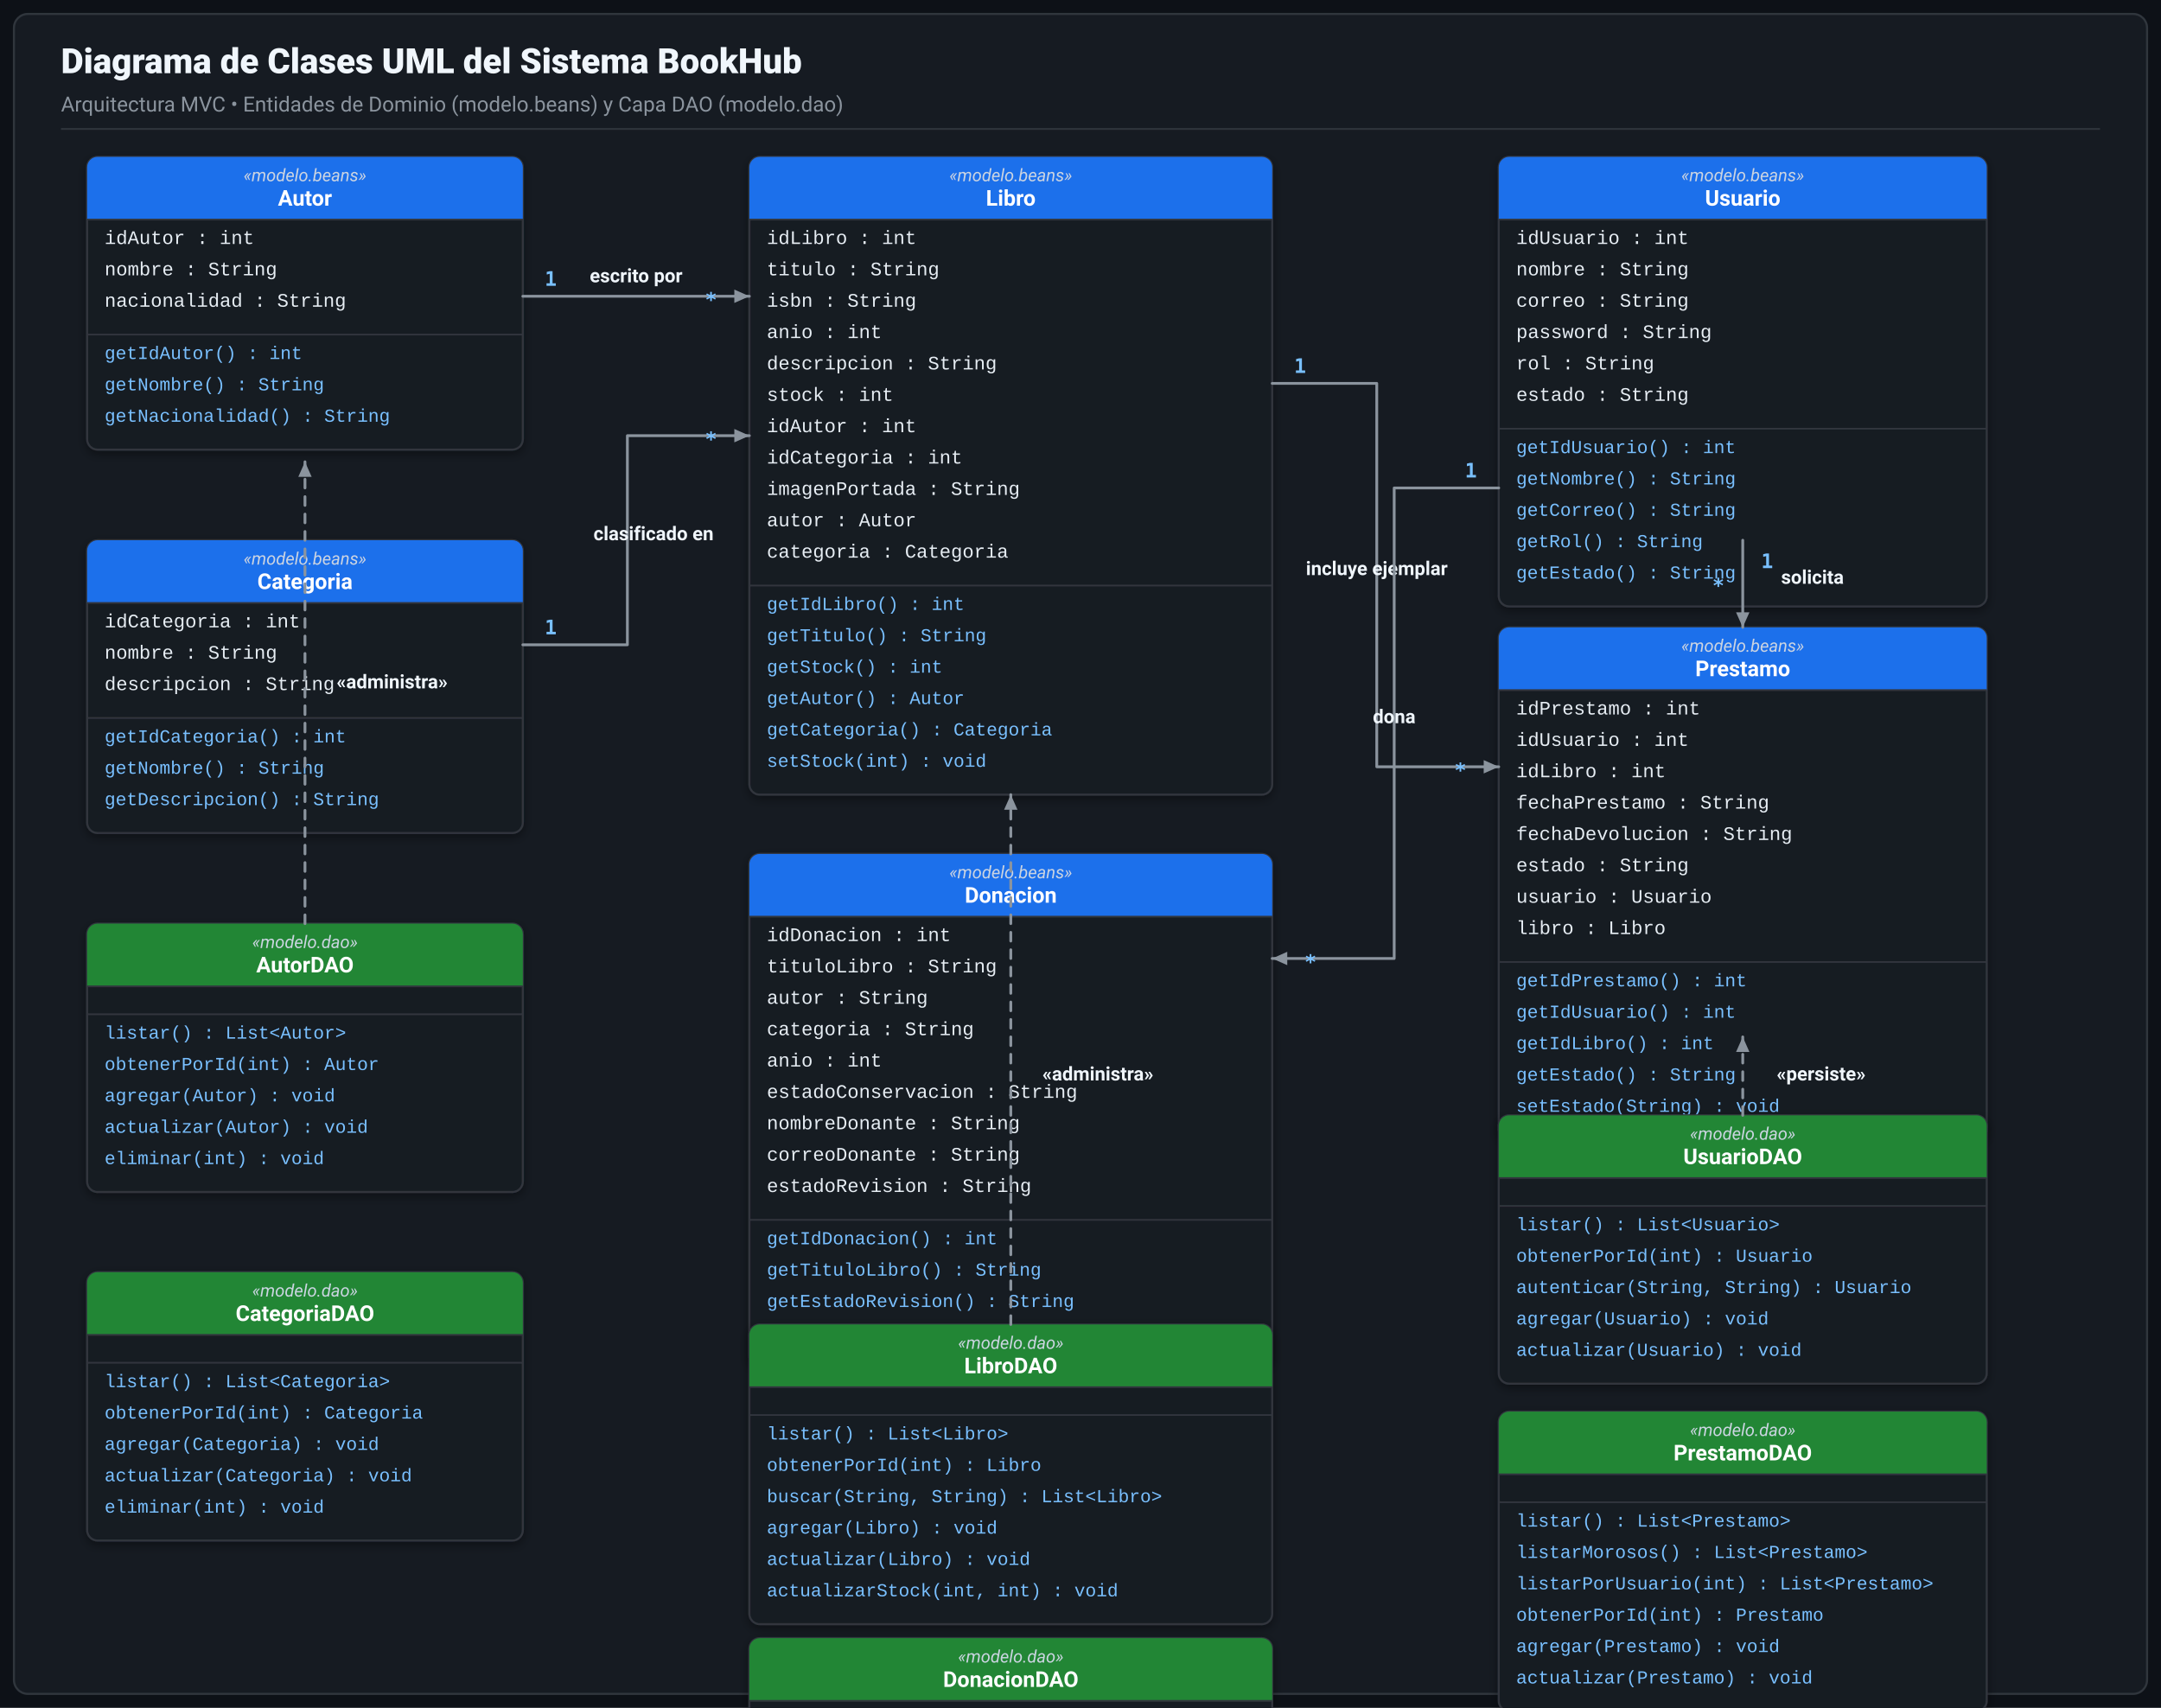
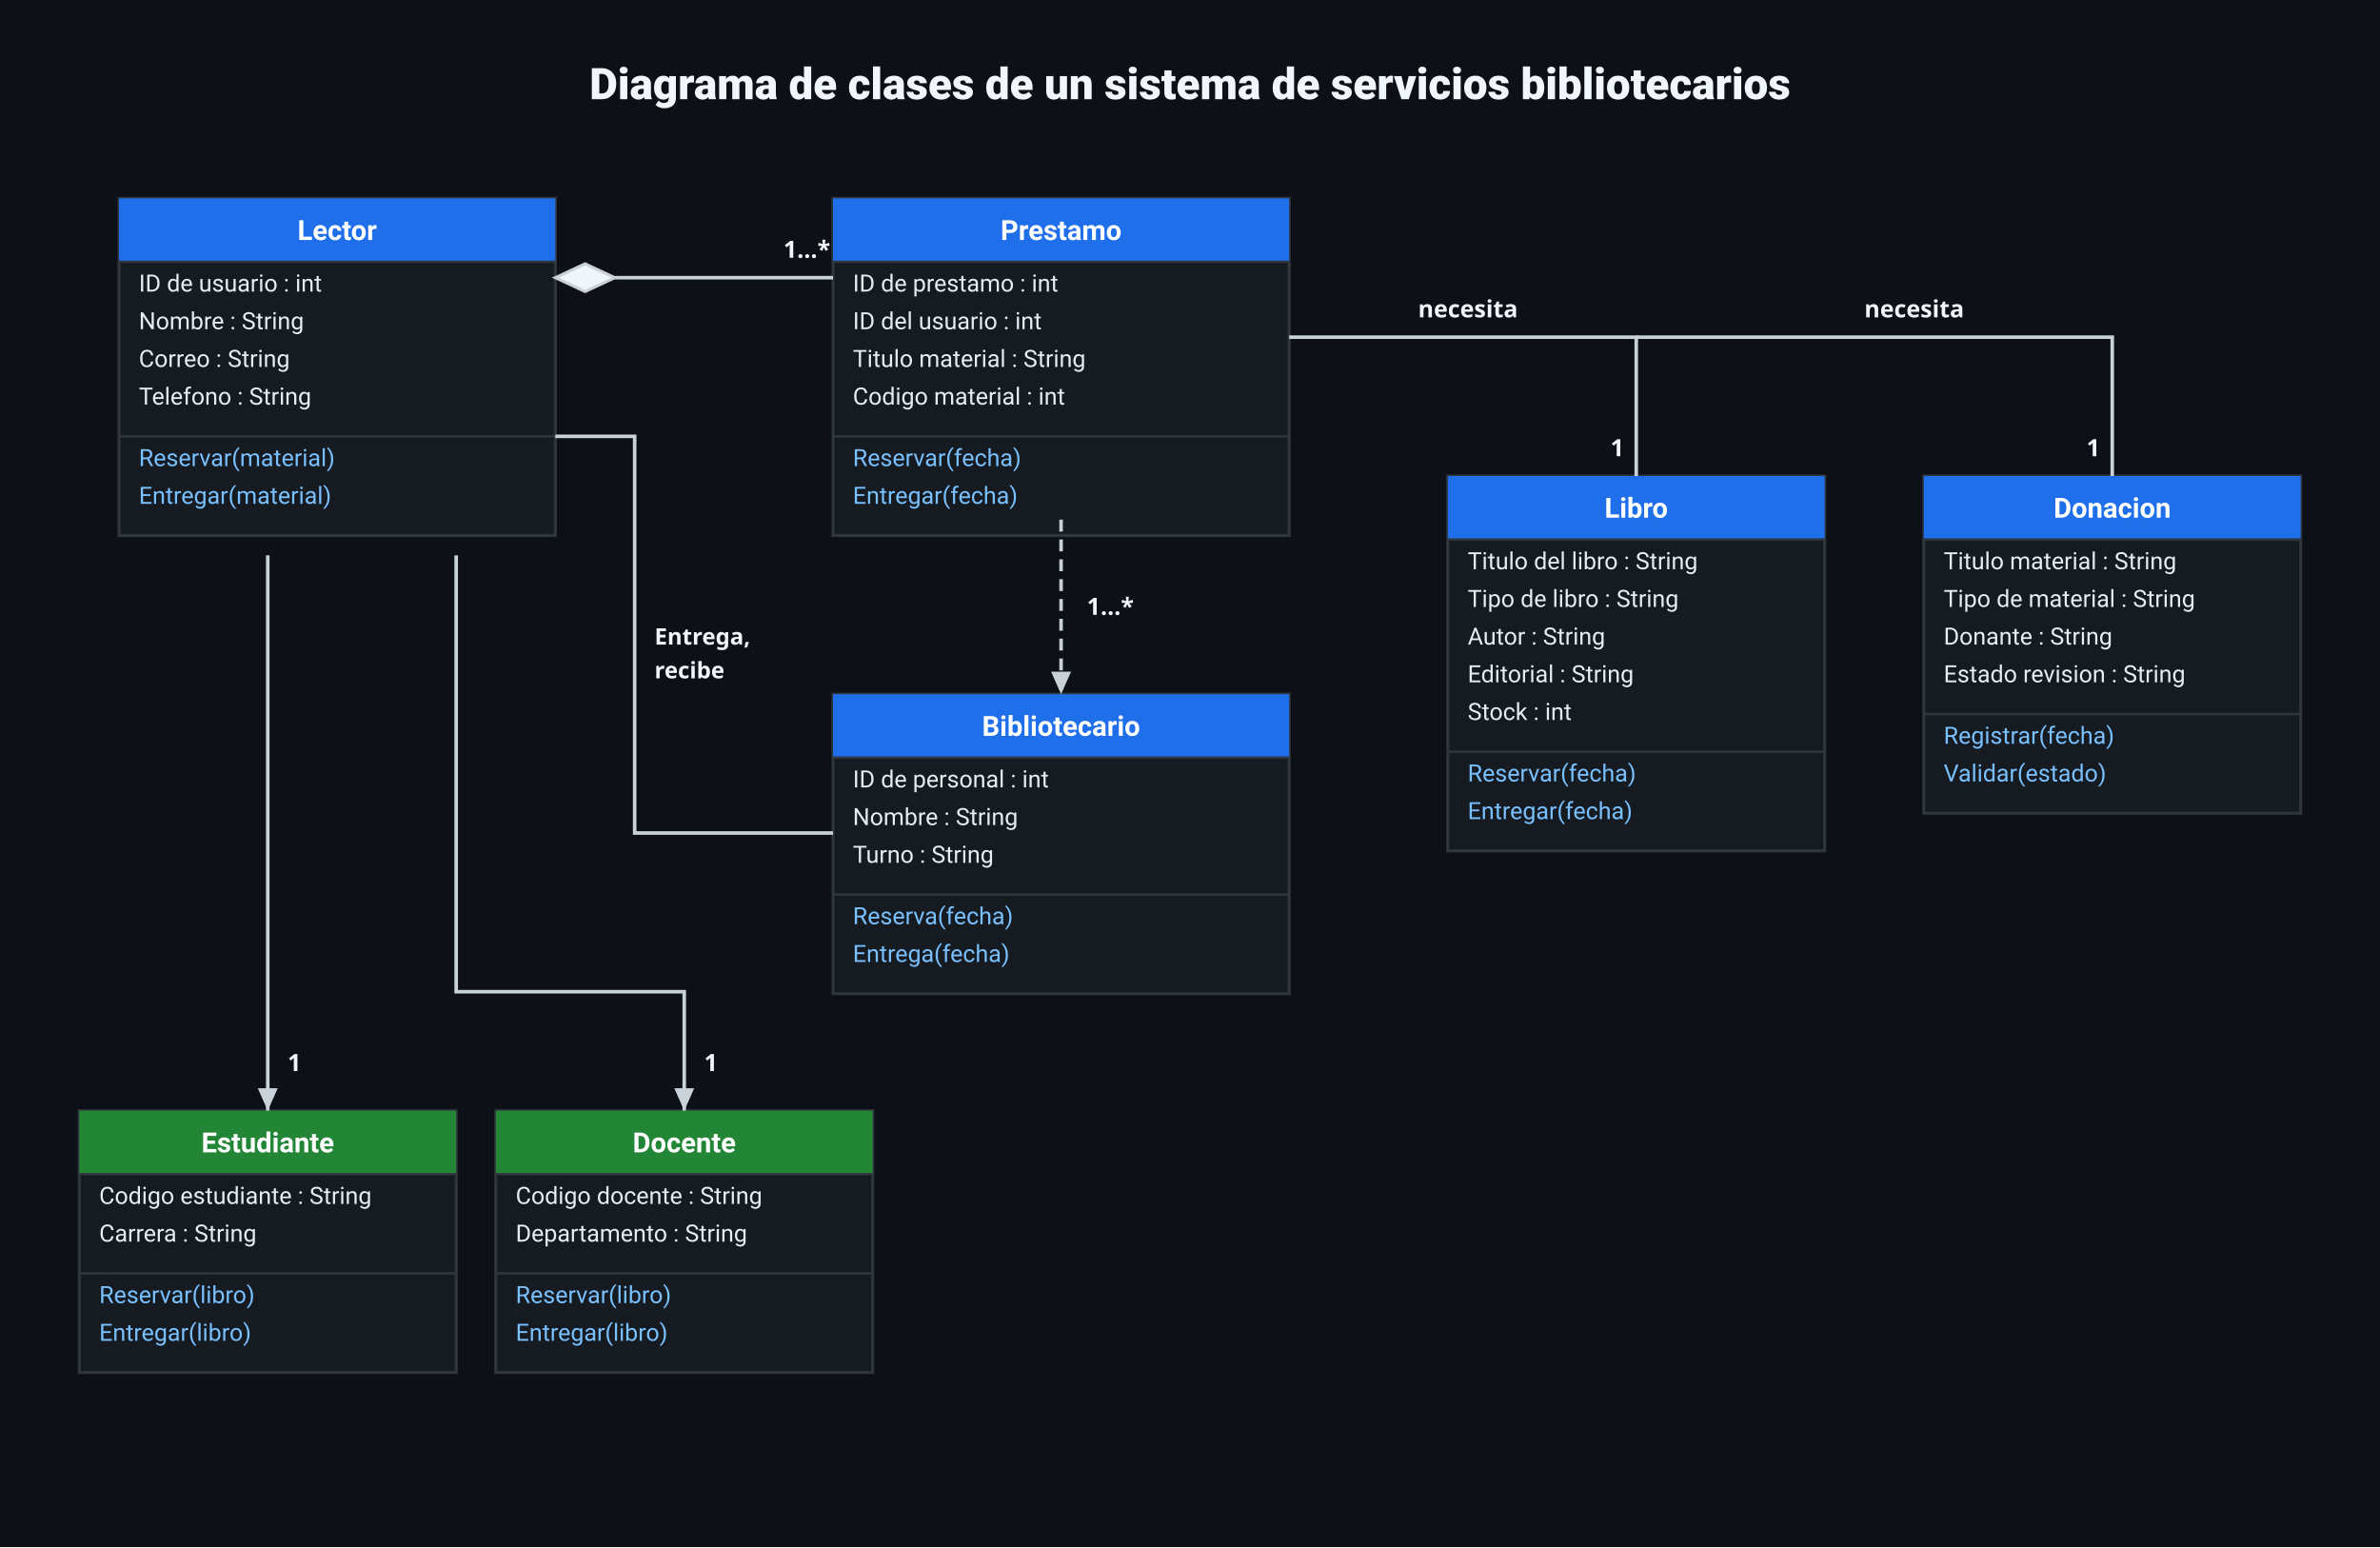
- <svg xmlns="http://www.w3.org/2000/svg" viewBox="0 0 1240 980" width="1240" height="980">
+ <svg xmlns="http://www.w3.org/2000/svg" viewBox="0 0 1200 780" width="1200" height="780">
  <defs>
-     <filter id="dropShadow" x="-5%" y="-5%" width="112%" height="115%">
-       <feDropShadow dx="0" dy="2" stdDeviation="3" flood-color="#000000" flood-opacity="0.4" />
-     </filter>
-     <marker id="arrow" viewBox="0 0 10 10" refX="9" refY="5" markerWidth="6" markerHeight="6" orient="auto">
-       <path d="M 0 1 L 9 5 L 0 9 z" fill="#8b949e" />
+     <marker id="arrowSimple" viewBox="0 0 10 10" refX="9" refY="5" markerWidth="7" markerHeight="7" orient="auto">
+       <path d="M 0 1 L 9 5 L 0 9 z" fill="#c9d1d9" />
    </marker>
  </defs>
-   <rect width="1240" height="980" fill="#0d1117" />
-   <rect x="8" y="8" width="1224" height="964" rx="8" fill="#161b22" stroke="#30363d" stroke-width="1.2" />
-   <text x="35" y="42" fill="#f0f6fc" font-size="20" font-weight="800" font-family="'Segoe UI', Roboto, sans-serif">Diagrama de Clases UML del Sistema BookHub</text>
-   <text x="35" y="64" fill="#8b949e" font-size="12" font-family="'Segoe UI', Roboto, sans-serif">Arquitectura MVC • Entidades de Dominio (modelo.beans) y Capa DAO (modelo.dao)</text>
-   <line x1="35" y1="74" x2="1205" y2="74" stroke="#30363d" stroke-width="1" />
-   <g transform="translate(50, 90)" filter="url(#dropShadow)">
-     <rect width="250" height="168" rx="6" fill="#161b22" stroke="#30363d" stroke-width="1.2" />
-     <path d="M 0 6 C 0 2.7 2.7 0 6 0 L 244 0 C 247.3 0 250 2.7 250 6 L 250 36 L 0 36 Z" fill="#1f6feb" />
-     <text x="125" y="14" fill="#cbd5e1" font-size="10" font-family="'Segoe UI', Roboto, sans-serif" font-style="italic" text-anchor="middle">«modelo.beans»</text>
-     <text x="125" y="28" fill="#ffffff" font-size="12.5" font-weight="700" font-family="'Segoe UI', Roboto, sans-serif" text-anchor="middle">Autor</text>
-     <line x1="0" y1="36" x2="250" y2="36" stroke="#30363d" stroke-width="1" />
-     <g transform="translate(10, 50)">
-       <text x="0" y="0" fill="#e6edf3" font-size="11" font-family="'Consolas', 'Courier New', monospace">idAutor : int</text>
-       <text x="0" y="18" fill="#e6edf3" font-size="11" font-family="'Consolas', 'Courier New', monospace">nombre : String</text>
-       <text x="0" y="36" fill="#e6edf3" font-size="11" font-family="'Consolas', 'Courier New', monospace">nacionalidad : String</text>
+   <rect width="1200" height="780" fill="#0d1117" />
+   <text x="600" y="50" fill="#f0f6fc" font-size="22" font-weight="800" font-family="'Segoe UI', Roboto, sans-serif" text-anchor="middle">Diagrama de clases de un sistema de servicios bibliotecarios</text>
+   <g transform="translate(60, 100)">
+     <rect width="220" height="170" fill="#161b22" stroke="#30363d" stroke-width="1.5" />
+     <rect width="220" height="32" fill="#1f6feb" />
+     <text x="110" y="21" fill="#ffffff" font-size="14" font-weight="700" font-family="'Segoe UI', Roboto, Helvetica, Arial, sans-serif" text-anchor="middle">Lector</text>
+     <line x1="0" y1="32" x2="220" y2="32" stroke="#30363d" stroke-width="1.2" />
+     <g transform="translate(10, 47)">
+       <text x="0" y="0" fill="#e6edf3" font-size="12" font-family="'Segoe UI', Roboto, sans-serif">ID de usuario : int</text>
+       <text x="0" y="19" fill="#e6edf3" font-size="12" font-family="'Segoe UI', Roboto, sans-serif">Nombre : String</text>
+       <text x="0" y="38" fill="#e6edf3" font-size="12" font-family="'Segoe UI', Roboto, sans-serif">Correo : String</text>
+       <text x="0" y="57" fill="#e6edf3" font-size="12" font-family="'Segoe UI', Roboto, sans-serif">Telefono : String</text>
    </g>
-     <line x1="0" y1="102" x2="250" y2="102" stroke="#30363d" stroke-width="1" />
-     <g transform="translate(10, 116)">
-       <text x="0" y="0" fill="#79c0ff" font-size="10.5" font-family="'Consolas', 'Courier New', monospace">getIdAutor() : int</text>
-       <text x="0" y="18" fill="#79c0ff" font-size="10.5" font-family="'Consolas', 'Courier New', monospace">getNombre() : String</text>
-       <text x="0" y="36" fill="#79c0ff" font-size="10.5" font-family="'Consolas', 'Courier New', monospace">getNacionalidad() : String</text>
+     <line x1="0" y1="120" x2="220" y2="120" stroke="#30363d" stroke-width="1.2" />
+     <g transform="translate(10, 135)">
+       <text x="0" y="0" fill="#79c0ff" font-size="12" font-family="'Segoe UI', Roboto, sans-serif">Reservar(material)</text>
+       <text x="0" y="19" fill="#79c0ff" font-size="12" font-family="'Segoe UI', Roboto, sans-serif">Entregar(material)</text>
    </g>
  </g>
-   <g transform="translate(50, 310)" filter="url(#dropShadow)">
-     <rect width="250" height="168" rx="6" fill="#161b22" stroke="#30363d" stroke-width="1.2" />
-     <path d="M 0 6 C 0 2.7 2.7 0 6 0 L 244 0 C 247.3 0 250 2.7 250 6 L 250 36 L 0 36 Z" fill="#1f6feb" />
-     <text x="125" y="14" fill="#cbd5e1" font-size="10" font-family="'Segoe UI', Roboto, sans-serif" font-style="italic" text-anchor="middle">«modelo.beans»</text>
-     <text x="125" y="28" fill="#ffffff" font-size="12.5" font-weight="700" font-family="'Segoe UI', Roboto, sans-serif" text-anchor="middle">Categoria</text>
-     <line x1="0" y1="36" x2="250" y2="36" stroke="#30363d" stroke-width="1" />
-     <g transform="translate(10, 50)">
-       <text x="0" y="0" fill="#e6edf3" font-size="11" font-family="'Consolas', 'Courier New', monospace">idCategoria : int</text>
-       <text x="0" y="18" fill="#e6edf3" font-size="11" font-family="'Consolas', 'Courier New', monospace">nombre : String</text>
-       <text x="0" y="36" fill="#e6edf3" font-size="11" font-family="'Consolas', 'Courier New', monospace">descripcion : String</text>
+   <g transform="translate(420, 100)">
+     <rect width="230" height="170" fill="#161b22" stroke="#30363d" stroke-width="1.5" />
+     <rect width="230" height="32" fill="#1f6feb" />
+     <text x="115" y="21" fill="#ffffff" font-size="14" font-weight="700" font-family="'Segoe UI', Roboto, Helvetica, Arial, sans-serif" text-anchor="middle">Prestamo</text>
+     <line x1="0" y1="32" x2="230" y2="32" stroke="#30363d" stroke-width="1.2" />
+     <g transform="translate(10, 47)">
+       <text x="0" y="0" fill="#e6edf3" font-size="12" font-family="'Segoe UI', Roboto, sans-serif">ID de prestamo : int</text>
+       <text x="0" y="19" fill="#e6edf3" font-size="12" font-family="'Segoe UI', Roboto, sans-serif">ID del usuario : int</text>
+       <text x="0" y="38" fill="#e6edf3" font-size="12" font-family="'Segoe UI', Roboto, sans-serif">Titulo material : String</text>
+       <text x="0" y="57" fill="#e6edf3" font-size="12" font-family="'Segoe UI', Roboto, sans-serif">Codigo material : int</text>
    </g>
-     <line x1="0" y1="102" x2="250" y2="102" stroke="#30363d" stroke-width="1" />
-     <g transform="translate(10, 116)">
-       <text x="0" y="0" fill="#79c0ff" font-size="10.5" font-family="'Consolas', 'Courier New', monospace">getIdCategoria() : int</text>
-       <text x="0" y="18" fill="#79c0ff" font-size="10.5" font-family="'Consolas', 'Courier New', monospace">getNombre() : String</text>
-       <text x="0" y="36" fill="#79c0ff" font-size="10.5" font-family="'Consolas', 'Courier New', monospace">getDescripcion() : String</text>
+     <line x1="0" y1="120" x2="230" y2="120" stroke="#30363d" stroke-width="1.2" />
+     <g transform="translate(10, 135)">
+       <text x="0" y="0" fill="#79c0ff" font-size="12" font-family="'Segoe UI', Roboto, sans-serif">Reservar(fecha)</text>
+       <text x="0" y="19" fill="#79c0ff" font-size="12" font-family="'Segoe UI', Roboto, sans-serif">Entregar(fecha)</text>
    </g>
  </g>
-   <g transform="translate(50, 530)" filter="url(#dropShadow)">
-     <rect width="250" height="154" rx="6" fill="#161b22" stroke="#30363d" stroke-width="1.2" />
-     <path d="M 0 6 C 0 2.7 2.7 0 6 0 L 244 0 C 247.3 0 250 2.7 250 6 L 250 36 L 0 36 Z" fill="#238636" />
-     <text x="125" y="14" fill="#cbd5e1" font-size="10" font-family="'Segoe UI', Roboto, sans-serif" font-style="italic" text-anchor="middle">«modelo.dao»</text>
-     <text x="125" y="28" fill="#ffffff" font-size="12.5" font-weight="700" font-family="'Segoe UI', Roboto, sans-serif" text-anchor="middle">AutorDAO</text>
-     <line x1="0" y1="36" x2="250" y2="36" stroke="#30363d" stroke-width="1" />
-     <g transform="translate(10, 50)">
-         </g>
-     <line x1="0" y1="52" x2="250" y2="52" stroke="#30363d" stroke-width="1" />
-     <g transform="translate(10, 66)">
-       <text x="0" y="0" fill="#79c0ff" font-size="10.5" font-family="'Consolas', 'Courier New', monospace">listar() : List&lt;Autor&gt;</text>
-       <text x="0" y="18" fill="#79c0ff" font-size="10.5" font-family="'Consolas', 'Courier New', monospace">obtenerPorId(int) : Autor</text>
-       <text x="0" y="36" fill="#79c0ff" font-size="10.5" font-family="'Consolas', 'Courier New', monospace">agregar(Autor) : void</text>
-       <text x="0" y="54" fill="#79c0ff" font-size="10.5" font-family="'Consolas', 'Courier New', monospace">actualizar(Autor) : void</text>
-       <text x="0" y="72" fill="#79c0ff" font-size="10.5" font-family="'Consolas', 'Courier New', monospace">eliminar(int) : void</text>
+   <g transform="translate(420, 350)">
+     <rect width="230" height="151" fill="#161b22" stroke="#30363d" stroke-width="1.5" />
+     <rect width="230" height="32" fill="#1f6feb" />
+     <text x="115" y="21" fill="#ffffff" font-size="14" font-weight="700" font-family="'Segoe UI', Roboto, Helvetica, Arial, sans-serif" text-anchor="middle">Bibliotecario</text>
+     <line x1="0" y1="32" x2="230" y2="32" stroke="#30363d" stroke-width="1.2" />
+     <g transform="translate(10, 47)">
+       <text x="0" y="0" fill="#e6edf3" font-size="12" font-family="'Segoe UI', Roboto, sans-serif">ID de personal : int</text>
+       <text x="0" y="19" fill="#e6edf3" font-size="12" font-family="'Segoe UI', Roboto, sans-serif">Nombre : String</text>
+       <text x="0" y="38" fill="#e6edf3" font-size="12" font-family="'Segoe UI', Roboto, sans-serif">Turno : String</text>
+     </g>
+     <line x1="0" y1="101" x2="230" y2="101" stroke="#30363d" stroke-width="1.2" />
+     <g transform="translate(10, 116)">
+       <text x="0" y="0" fill="#79c0ff" font-size="12" font-family="'Segoe UI', Roboto, sans-serif">Reserva(fecha)</text>
+       <text x="0" y="19" fill="#79c0ff" font-size="12" font-family="'Segoe UI', Roboto, sans-serif">Entrega(fecha)</text>
    </g>
  </g>
-   <g transform="translate(50, 730)" filter="url(#dropShadow)">
-     <rect width="250" height="154" rx="6" fill="#161b22" stroke="#30363d" stroke-width="1.2" />
-     <path d="M 0 6 C 0 2.7 2.7 0 6 0 L 244 0 C 247.3 0 250 2.7 250 6 L 250 36 L 0 36 Z" fill="#238636" />
-     <text x="125" y="14" fill="#cbd5e1" font-size="10" font-family="'Segoe UI', Roboto, sans-serif" font-style="italic" text-anchor="middle">«modelo.dao»</text>
-     <text x="125" y="28" fill="#ffffff" font-size="12.5" font-weight="700" font-family="'Segoe UI', Roboto, sans-serif" text-anchor="middle">CategoriaDAO</text>
-     <line x1="0" y1="36" x2="250" y2="36" stroke="#30363d" stroke-width="1" />
-     <g transform="translate(10, 50)">
-         </g>
-     <line x1="0" y1="52" x2="250" y2="52" stroke="#30363d" stroke-width="1" />
-     <g transform="translate(10, 66)">
-       <text x="0" y="0" fill="#79c0ff" font-size="10.5" font-family="'Consolas', 'Courier New', monospace">listar() : List&lt;Categoria&gt;</text>
-       <text x="0" y="18" fill="#79c0ff" font-size="10.5" font-family="'Consolas', 'Courier New', monospace">obtenerPorId(int) : Categoria</text>
-       <text x="0" y="36" fill="#79c0ff" font-size="10.5" font-family="'Consolas', 'Courier New', monospace">agregar(Categoria) : void</text>
-       <text x="0" y="54" fill="#79c0ff" font-size="10.5" font-family="'Consolas', 'Courier New', monospace">actualizar(Categoria) : void</text>
-       <text x="0" y="72" fill="#79c0ff" font-size="10.5" font-family="'Consolas', 'Courier New', monospace">eliminar(int) : void</text>
+   <g transform="translate(730, 240)">
+     <rect width="190" height="189" fill="#161b22" stroke="#30363d" stroke-width="1.5" />
+     <rect width="190" height="32" fill="#1f6feb" />
+     <text x="95" y="21" fill="#ffffff" font-size="14" font-weight="700" font-family="'Segoe UI', Roboto, Helvetica, Arial, sans-serif" text-anchor="middle">Libro</text>
+     <line x1="0" y1="32" x2="190" y2="32" stroke="#30363d" stroke-width="1.2" />
+     <g transform="translate(10, 47)">
+       <text x="0" y="0" fill="#e6edf3" font-size="12" font-family="'Segoe UI', Roboto, sans-serif">Titulo del libro : String</text>
+       <text x="0" y="19" fill="#e6edf3" font-size="12" font-family="'Segoe UI', Roboto, sans-serif">Tipo de libro : String</text>
+       <text x="0" y="38" fill="#e6edf3" font-size="12" font-family="'Segoe UI', Roboto, sans-serif">Autor : String</text>
+       <text x="0" y="57" fill="#e6edf3" font-size="12" font-family="'Segoe UI', Roboto, sans-serif">Editorial : String</text>
+       <text x="0" y="76" fill="#e6edf3" font-size="12" font-family="'Segoe UI', Roboto, sans-serif">Stock : int</text>
+     </g>
+     <line x1="0" y1="139" x2="190" y2="139" stroke="#30363d" stroke-width="1.2" />
+     <g transform="translate(10, 154)">
+       <text x="0" y="0" fill="#79c0ff" font-size="12" font-family="'Segoe UI', Roboto, sans-serif">Reservar(fecha)</text>
+       <text x="0" y="19" fill="#79c0ff" font-size="12" font-family="'Segoe UI', Roboto, sans-serif">Entregar(fecha)</text>
    </g>
  </g>
-   <g transform="translate(430, 90)" filter="url(#dropShadow)">
-     <rect width="300" height="366" rx="6" fill="#161b22" stroke="#30363d" stroke-width="1.2" />
-     <path d="M 0 6 C 0 2.7 2.7 0 6 0 L 294 0 C 297.3 0 300 2.7 300 6 L 300 36 L 0 36 Z" fill="#1f6feb" />
-     <text x="150" y="14" fill="#cbd5e1" font-size="10" font-family="'Segoe UI', Roboto, sans-serif" font-style="italic" text-anchor="middle">«modelo.beans»</text>
-     <text x="150" y="28" fill="#ffffff" font-size="12.5" font-weight="700" font-family="'Segoe UI', Roboto, sans-serif" text-anchor="middle">Libro</text>
-     <line x1="0" y1="36" x2="300" y2="36" stroke="#30363d" stroke-width="1" />
-     <g transform="translate(10, 50)">
-       <text x="0" y="0" fill="#e6edf3" font-size="11" font-family="'Consolas', 'Courier New', monospace">idLibro : int</text>
-       <text x="0" y="18" fill="#e6edf3" font-size="11" font-family="'Consolas', 'Courier New', monospace">titulo : String</text>
-       <text x="0" y="36" fill="#e6edf3" font-size="11" font-family="'Consolas', 'Courier New', monospace">isbn : String</text>
-       <text x="0" y="54" fill="#e6edf3" font-size="11" font-family="'Consolas', 'Courier New', monospace">anio : int</text>
-       <text x="0" y="72" fill="#e6edf3" font-size="11" font-family="'Consolas', 'Courier New', monospace">descripcion : String</text>
-       <text x="0" y="90" fill="#e6edf3" font-size="11" font-family="'Consolas', 'Courier New', monospace">stock : int</text>
-       <text x="0" y="108" fill="#e6edf3" font-size="11" font-family="'Consolas', 'Courier New', monospace">idAutor : int</text>
-       <text x="0" y="126" fill="#e6edf3" font-size="11" font-family="'Consolas', 'Courier New', monospace">idCategoria : int</text>
-       <text x="0" y="144" fill="#e6edf3" font-size="11" font-family="'Consolas', 'Courier New', monospace">imagenPortada : String</text>
-       <text x="0" y="162" fill="#e6edf3" font-size="11" font-family="'Consolas', 'Courier New', monospace">autor : Autor</text>
-       <text x="0" y="180" fill="#e6edf3" font-size="11" font-family="'Consolas', 'Courier New', monospace">categoria : Categoria</text>
+   <g transform="translate(970, 240)">
+     <rect width="190" height="170" fill="#161b22" stroke="#30363d" stroke-width="1.5" />
+     <rect width="190" height="32" fill="#1f6feb" />
+     <text x="95" y="21" fill="#ffffff" font-size="14" font-weight="700" font-family="'Segoe UI', Roboto, Helvetica, Arial, sans-serif" text-anchor="middle">Donacion</text>
+     <line x1="0" y1="32" x2="190" y2="32" stroke="#30363d" stroke-width="1.2" />
+     <g transform="translate(10, 47)">
+       <text x="0" y="0" fill="#e6edf3" font-size="12" font-family="'Segoe UI', Roboto, sans-serif">Titulo material : String</text>
+       <text x="0" y="19" fill="#e6edf3" font-size="12" font-family="'Segoe UI', Roboto, sans-serif">Tipo de material : String</text>
+       <text x="0" y="38" fill="#e6edf3" font-size="12" font-family="'Segoe UI', Roboto, sans-serif">Donante : String</text>
+       <text x="0" y="57" fill="#e6edf3" font-size="12" font-family="'Segoe UI', Roboto, sans-serif">Estado revision : String</text>
    </g>
-     <line x1="0" y1="246" x2="300" y2="246" stroke="#30363d" stroke-width="1" />
-     <g transform="translate(10, 260)">
-       <text x="0" y="0" fill="#79c0ff" font-size="10.5" font-family="'Consolas', 'Courier New', monospace">getIdLibro() : int</text>
-       <text x="0" y="18" fill="#79c0ff" font-size="10.5" font-family="'Consolas', 'Courier New', monospace">getTitulo() : String</text>
-       <text x="0" y="36" fill="#79c0ff" font-size="10.5" font-family="'Consolas', 'Courier New', monospace">getStock() : int</text>
-       <text x="0" y="54" fill="#79c0ff" font-size="10.5" font-family="'Consolas', 'Courier New', monospace">getAutor() : Autor</text>
-       <text x="0" y="72" fill="#79c0ff" font-size="10.5" font-family="'Consolas', 'Courier New', monospace">getCategoria() : Categoria</text>
-       <text x="0" y="90" fill="#79c0ff" font-size="10.5" font-family="'Consolas', 'Courier New', monospace">setStock(int) : void</text>
+     <line x1="0" y1="120" x2="190" y2="120" stroke="#30363d" stroke-width="1.2" />
+     <g transform="translate(10, 135)">
+       <text x="0" y="0" fill="#79c0ff" font-size="12" font-family="'Segoe UI', Roboto, sans-serif">Registrar(fecha)</text>
+       <text x="0" y="19" fill="#79c0ff" font-size="12" font-family="'Segoe UI', Roboto, sans-serif">Validar(estado)</text>
    </g>
  </g>
-   <g transform="translate(430, 490)" filter="url(#dropShadow)">
-     <rect width="300" height="294" rx="6" fill="#161b22" stroke="#30363d" stroke-width="1.2" />
-     <path d="M 0 6 C 0 2.7 2.7 0 6 0 L 294 0 C 297.3 0 300 2.7 300 6 L 300 36 L 0 36 Z" fill="#1f6feb" />
-     <text x="150" y="14" fill="#cbd5e1" font-size="10" font-family="'Segoe UI', Roboto, sans-serif" font-style="italic" text-anchor="middle">«modelo.beans»</text>
-     <text x="150" y="28" fill="#ffffff" font-size="12.5" font-weight="700" font-family="'Segoe UI', Roboto, sans-serif" text-anchor="middle">Donacion</text>
-     <line x1="0" y1="36" x2="300" y2="36" stroke="#30363d" stroke-width="1" />
-     <g transform="translate(10, 50)">
-       <text x="0" y="0" fill="#e6edf3" font-size="11" font-family="'Consolas', 'Courier New', monospace">idDonacion : int</text>
-       <text x="0" y="18" fill="#e6edf3" font-size="11" font-family="'Consolas', 'Courier New', monospace">tituloLibro : String</text>
-       <text x="0" y="36" fill="#e6edf3" font-size="11" font-family="'Consolas', 'Courier New', monospace">autor : String</text>
-       <text x="0" y="54" fill="#e6edf3" font-size="11" font-family="'Consolas', 'Courier New', monospace">categoria : String</text>
-       <text x="0" y="72" fill="#e6edf3" font-size="11" font-family="'Consolas', 'Courier New', monospace">anio : int</text>
-       <text x="0" y="90" fill="#e6edf3" font-size="11" font-family="'Consolas', 'Courier New', monospace">estadoConservacion : String</text>
-       <text x="0" y="108" fill="#e6edf3" font-size="11" font-family="'Consolas', 'Courier New', monospace">nombreDonante : String</text>
-       <text x="0" y="126" fill="#e6edf3" font-size="11" font-family="'Consolas', 'Courier New', monospace">correoDonante : String</text>
-       <text x="0" y="144" fill="#e6edf3" font-size="11" font-family="'Consolas', 'Courier New', monospace">estadoRevision : String</text>
+   <g transform="translate(40, 560)">
+     <rect width="190" height="132" fill="#161b22" stroke="#30363d" stroke-width="1.5" />
+     <rect width="190" height="32" fill="#238636" />
+     <text x="95" y="21" fill="#ffffff" font-size="14" font-weight="700" font-family="'Segoe UI', Roboto, Helvetica, Arial, sans-serif" text-anchor="middle">Estudiante</text>
+     <line x1="0" y1="32" x2="190" y2="32" stroke="#30363d" stroke-width="1.2" />
+     <g transform="translate(10, 47)">
+       <text x="0" y="0" fill="#e6edf3" font-size="12" font-family="'Segoe UI', Roboto, sans-serif">Codigo estudiante : String</text>
+       <text x="0" y="19" fill="#e6edf3" font-size="12" font-family="'Segoe UI', Roboto, sans-serif">Carrera : String</text>
    </g>
-     <line x1="0" y1="210" x2="300" y2="210" stroke="#30363d" stroke-width="1" />
-     <g transform="translate(10, 224)">
-       <text x="0" y="0" fill="#79c0ff" font-size="10.5" font-family="'Consolas', 'Courier New', monospace">getIdDonacion() : int</text>
-       <text x="0" y="18" fill="#79c0ff" font-size="10.5" font-family="'Consolas', 'Courier New', monospace">getTituloLibro() : String</text>
-       <text x="0" y="36" fill="#79c0ff" font-size="10.5" font-family="'Consolas', 'Courier New', monospace">getEstadoRevision() : String</text>
-       <text x="0" y="54" fill="#79c0ff" font-size="10.5" font-family="'Consolas', 'Courier New', monospace">setEstadoRevision(String) : void</text>
+     <line x1="0" y1="82" x2="190" y2="82" stroke="#30363d" stroke-width="1.2" />
+     <g transform="translate(10, 97)">
+       <text x="0" y="0" fill="#79c0ff" font-size="12" font-family="'Segoe UI', Roboto, sans-serif">Reservar(libro)</text>
+       <text x="0" y="19" fill="#79c0ff" font-size="12" font-family="'Segoe UI', Roboto, sans-serif">Entregar(libro)</text>
    </g>
  </g>
-   <g transform="translate(430, 760)" filter="url(#dropShadow)">
-     <rect width="300" height="172" rx="6" fill="#161b22" stroke="#30363d" stroke-width="1.2" />
-     <path d="M 0 6 C 0 2.7 2.7 0 6 0 L 294 0 C 297.3 0 300 2.7 300 6 L 300 36 L 0 36 Z" fill="#238636" />
-     <text x="150" y="14" fill="#cbd5e1" font-size="10" font-family="'Segoe UI', Roboto, sans-serif" font-style="italic" text-anchor="middle">«modelo.dao»</text>
-     <text x="150" y="28" fill="#ffffff" font-size="12.5" font-weight="700" font-family="'Segoe UI', Roboto, sans-serif" text-anchor="middle">LibroDAO</text>
-     <line x1="0" y1="36" x2="300" y2="36" stroke="#30363d" stroke-width="1" />
-     <g transform="translate(10, 50)">
-         </g>
-     <line x1="0" y1="52" x2="300" y2="52" stroke="#30363d" stroke-width="1" />
-     <g transform="translate(10, 66)">
-       <text x="0" y="0" fill="#79c0ff" font-size="10.5" font-family="'Consolas', 'Courier New', monospace">listar() : List&lt;Libro&gt;</text>
-       <text x="0" y="18" fill="#79c0ff" font-size="10.5" font-family="'Consolas', 'Courier New', monospace">obtenerPorId(int) : Libro</text>
-       <text x="0" y="36" fill="#79c0ff" font-size="10.5" font-family="'Consolas', 'Courier New', monospace">buscar(String, String) : List&lt;Libro&gt;</text>
-       <text x="0" y="54" fill="#79c0ff" font-size="10.5" font-family="'Consolas', 'Courier New', monospace">agregar(Libro) : void</text>
-       <text x="0" y="72" fill="#79c0ff" font-size="10.5" font-family="'Consolas', 'Courier New', monospace">actualizar(Libro) : void</text>
-       <text x="0" y="90" fill="#79c0ff" font-size="10.5" font-family="'Consolas', 'Courier New', monospace">actualizarStock(int, int) : void</text>
+   <g transform="translate(250, 560)">
+     <rect width="190" height="132" fill="#161b22" stroke="#30363d" stroke-width="1.5" />
+     <rect width="190" height="32" fill="#238636" />
+     <text x="95" y="21" fill="#ffffff" font-size="14" font-weight="700" font-family="'Segoe UI', Roboto, Helvetica, Arial, sans-serif" text-anchor="middle">Docente</text>
+     <line x1="0" y1="32" x2="190" y2="32" stroke="#30363d" stroke-width="1.2" />
+     <g transform="translate(10, 47)">
+       <text x="0" y="0" fill="#e6edf3" font-size="12" font-family="'Segoe UI', Roboto, sans-serif">Codigo docente : String</text>
+       <text x="0" y="19" fill="#e6edf3" font-size="12" font-family="'Segoe UI', Roboto, sans-serif">Departamento : String</text>
+     </g>
+     <line x1="0" y1="82" x2="190" y2="82" stroke="#30363d" stroke-width="1.2" />
+     <g transform="translate(10, 97)">
+       <text x="0" y="0" fill="#79c0ff" font-size="12" font-family="'Segoe UI', Roboto, sans-serif">Reservar(libro)</text>
+       <text x="0" y="19" fill="#79c0ff" font-size="12" font-family="'Segoe UI', Roboto, sans-serif">Entregar(libro)</text>
    </g>
  </g>
-   <g transform="translate(860, 90)" filter="url(#dropShadow)">
-     <rect width="280" height="258" rx="6" fill="#161b22" stroke="#30363d" stroke-width="1.2" />
-     <path d="M 0 6 C 0 2.7 2.7 0 6 0 L 274 0 C 277.3 0 280 2.7 280 6 L 280 36 L 0 36 Z" fill="#1f6feb" />
-     <text x="140" y="14" fill="#cbd5e1" font-size="10" font-family="'Segoe UI', Roboto, sans-serif" font-style="italic" text-anchor="middle">«modelo.beans»</text>
-     <text x="140" y="28" fill="#ffffff" font-size="12.5" font-weight="700" font-family="'Segoe UI', Roboto, sans-serif" text-anchor="middle">Usuario</text>
-     <line x1="0" y1="36" x2="280" y2="36" stroke="#30363d" stroke-width="1" />
-     <g transform="translate(10, 50)">
-       <text x="0" y="0" fill="#e6edf3" font-size="11" font-family="'Consolas', 'Courier New', monospace">idUsuario : int</text>
-       <text x="0" y="18" fill="#e6edf3" font-size="11" font-family="'Consolas', 'Courier New', monospace">nombre : String</text>
-       <text x="0" y="36" fill="#e6edf3" font-size="11" font-family="'Consolas', 'Courier New', monospace">correo : String</text>
-       <text x="0" y="54" fill="#e6edf3" font-size="11" font-family="'Consolas', 'Courier New', monospace">password : String</text>
-       <text x="0" y="72" fill="#e6edf3" font-size="11" font-family="'Consolas', 'Courier New', monospace">rol : String</text>
-       <text x="0" y="90" fill="#e6edf3" font-size="11" font-family="'Consolas', 'Courier New', monospace">estado : String</text>
-     </g>
-     <line x1="0" y1="156" x2="280" y2="156" stroke="#30363d" stroke-width="1" />
-     <g transform="translate(10, 170)">
-       <text x="0" y="0" fill="#79c0ff" font-size="10.5" font-family="'Consolas', 'Courier New', monospace">getIdUsuario() : int</text>
-       <text x="0" y="18" fill="#79c0ff" font-size="10.5" font-family="'Consolas', 'Courier New', monospace">getNombre() : String</text>
-       <text x="0" y="36" fill="#79c0ff" font-size="10.5" font-family="'Consolas', 'Courier New', monospace">getCorreo() : String</text>
-       <text x="0" y="54" fill="#79c0ff" font-size="10.5" font-family="'Consolas', 'Courier New', monospace">getRol() : String</text>
-       <text x="0" y="72" fill="#79c0ff" font-size="10.5" font-family="'Consolas', 'Courier New', monospace">getEstado() : String</text>
-     </g>
-   </g>
-   <g transform="translate(860, 360)" filter="url(#dropShadow)">
-     <rect width="280" height="294" rx="6" fill="#161b22" stroke="#30363d" stroke-width="1.2" />
-     <path d="M 0 6 C 0 2.7 2.7 0 6 0 L 274 0 C 277.3 0 280 2.7 280 6 L 280 36 L 0 36 Z" fill="#1f6feb" />
-     <text x="140" y="14" fill="#cbd5e1" font-size="10" font-family="'Segoe UI', Roboto, sans-serif" font-style="italic" text-anchor="middle">«modelo.beans»</text>
-     <text x="140" y="28" fill="#ffffff" font-size="12.5" font-weight="700" font-family="'Segoe UI', Roboto, sans-serif" text-anchor="middle">Prestamo</text>
-     <line x1="0" y1="36" x2="280" y2="36" stroke="#30363d" stroke-width="1" />
-     <g transform="translate(10, 50)">
-       <text x="0" y="0" fill="#e6edf3" font-size="11" font-family="'Consolas', 'Courier New', monospace">idPrestamo : int</text>
-       <text x="0" y="18" fill="#e6edf3" font-size="11" font-family="'Consolas', 'Courier New', monospace">idUsuario : int</text>
-       <text x="0" y="36" fill="#e6edf3" font-size="11" font-family="'Consolas', 'Courier New', monospace">idLibro : int</text>
-       <text x="0" y="54" fill="#e6edf3" font-size="11" font-family="'Consolas', 'Courier New', monospace">fechaPrestamo : String</text>
-       <text x="0" y="72" fill="#e6edf3" font-size="11" font-family="'Consolas', 'Courier New', monospace">fechaDevolucion : String</text>
-       <text x="0" y="90" fill="#e6edf3" font-size="11" font-family="'Consolas', 'Courier New', monospace">estado : String</text>
-       <text x="0" y="108" fill="#e6edf3" font-size="11" font-family="'Consolas', 'Courier New', monospace">usuario : Usuario</text>
-       <text x="0" y="126" fill="#e6edf3" font-size="11" font-family="'Consolas', 'Courier New', monospace">libro : Libro</text>
-     </g>
-     <line x1="0" y1="192" x2="280" y2="192" stroke="#30363d" stroke-width="1" />
-     <g transform="translate(10, 206)">
-       <text x="0" y="0" fill="#79c0ff" font-size="10.5" font-family="'Consolas', 'Courier New', monospace">getIdPrestamo() : int</text>
-       <text x="0" y="18" fill="#79c0ff" font-size="10.5" font-family="'Consolas', 'Courier New', monospace">getIdUsuario() : int</text>
-       <text x="0" y="36" fill="#79c0ff" font-size="10.5" font-family="'Consolas', 'Courier New', monospace">getIdLibro() : int</text>
-       <text x="0" y="54" fill="#79c0ff" font-size="10.5" font-family="'Consolas', 'Courier New', monospace">getEstado() : String</text>
-       <text x="0" y="72" fill="#79c0ff" font-size="10.5" font-family="'Consolas', 'Courier New', monospace">setEstado(String) : void</text>
-     </g>
-   </g>
-   <g transform="translate(860, 640)" filter="url(#dropShadow)">
-     <rect width="280" height="154" rx="6" fill="#161b22" stroke="#30363d" stroke-width="1.2" />
-     <path d="M 0 6 C 0 2.7 2.7 0 6 0 L 274 0 C 277.3 0 280 2.7 280 6 L 280 36 L 0 36 Z" fill="#238636" />
-     <text x="140" y="14" fill="#cbd5e1" font-size="10" font-family="'Segoe UI', Roboto, sans-serif" font-style="italic" text-anchor="middle">«modelo.dao»</text>
-     <text x="140" y="28" fill="#ffffff" font-size="12.5" font-weight="700" font-family="'Segoe UI', Roboto, sans-serif" text-anchor="middle">UsuarioDAO</text>
-     <line x1="0" y1="36" x2="280" y2="36" stroke="#30363d" stroke-width="1" />
-     <g transform="translate(10, 50)">
-         </g>
-     <line x1="0" y1="52" x2="280" y2="52" stroke="#30363d" stroke-width="1" />
-     <g transform="translate(10, 66)">
-       <text x="0" y="0" fill="#79c0ff" font-size="10.5" font-family="'Consolas', 'Courier New', monospace">listar() : List&lt;Usuario&gt;</text>
-       <text x="0" y="18" fill="#79c0ff" font-size="10.5" font-family="'Consolas', 'Courier New', monospace">obtenerPorId(int) : Usuario</text>
-       <text x="0" y="36" fill="#79c0ff" font-size="10.5" font-family="'Consolas', 'Courier New', monospace">autenticar(String, String) : Usuario</text>
-       <text x="0" y="54" fill="#79c0ff" font-size="10.5" font-family="'Consolas', 'Courier New', monospace">agregar(Usuario) : void</text>
-       <text x="0" y="72" fill="#79c0ff" font-size="10.5" font-family="'Consolas', 'Courier New', monospace">actualizar(Usuario) : void</text>
-     </g>
-   </g>
-   <g transform="translate(860, 810)" filter="url(#dropShadow)">
-     <rect width="280" height="172" rx="6" fill="#161b22" stroke="#30363d" stroke-width="1.2" />
-     <path d="M 0 6 C 0 2.7 2.7 0 6 0 L 274 0 C 277.3 0 280 2.7 280 6 L 280 36 L 0 36 Z" fill="#238636" />
-     <text x="140" y="14" fill="#cbd5e1" font-size="10" font-family="'Segoe UI', Roboto, sans-serif" font-style="italic" text-anchor="middle">«modelo.dao»</text>
-     <text x="140" y="28" fill="#ffffff" font-size="12.5" font-weight="700" font-family="'Segoe UI', Roboto, sans-serif" text-anchor="middle">PrestamoDAO</text>
-     <line x1="0" y1="36" x2="280" y2="36" stroke="#30363d" stroke-width="1" />
-     <g transform="translate(10, 50)">
-         </g>
-     <line x1="0" y1="52" x2="280" y2="52" stroke="#30363d" stroke-width="1" />
-     <g transform="translate(10, 66)">
-       <text x="0" y="0" fill="#79c0ff" font-size="10.5" font-family="'Consolas', 'Courier New', monospace">listar() : List&lt;Prestamo&gt;</text>
-       <text x="0" y="18" fill="#79c0ff" font-size="10.5" font-family="'Consolas', 'Courier New', monospace">listarMorosos() : List&lt;Prestamo&gt;</text>
-       <text x="0" y="36" fill="#79c0ff" font-size="10.5" font-family="'Consolas', 'Courier New', monospace">listarPorUsuario(int) : List&lt;Prestamo&gt;</text>
-       <text x="0" y="54" fill="#79c0ff" font-size="10.5" font-family="'Consolas', 'Courier New', monospace">obtenerPorId(int) : Prestamo</text>
-       <text x="0" y="72" fill="#79c0ff" font-size="10.5" font-family="'Consolas', 'Courier New', monospace">agregar(Prestamo) : void</text>
-       <text x="0" y="90" fill="#79c0ff" font-size="10.5" font-family="'Consolas', 'Courier New', monospace">actualizar(Prestamo) : void</text>
-     </g>
-   </g>
-   <g transform="translate(430, 940)" filter="url(#dropShadow)">
-     <rect width="300" height="118" rx="6" fill="#161b22" stroke="#30363d" stroke-width="1.2" />
-     <path d="M 0 6 C 0 2.7 2.7 0 6 0 L 294 0 C 297.3 0 300 2.7 300 6 L 300 36 L 0 36 Z" fill="#238636" />
-     <text x="150" y="14" fill="#cbd5e1" font-size="10" font-family="'Segoe UI', Roboto, sans-serif" font-style="italic" text-anchor="middle">«modelo.dao»</text>
-     <text x="150" y="28" fill="#ffffff" font-size="12.5" font-weight="700" font-family="'Segoe UI', Roboto, sans-serif" text-anchor="middle">DonacionDAO</text>
-     <line x1="0" y1="36" x2="300" y2="36" stroke="#30363d" stroke-width="1" />
-     <g transform="translate(10, 50)">
-         </g>
-     <line x1="0" y1="52" x2="300" y2="52" stroke="#30363d" stroke-width="1" />
-     <g transform="translate(10, 66)">
-       <text x="0" y="0" fill="#79c0ff" font-size="10.5" font-family="'Consolas', 'Courier New', monospace">listar() : List&lt;Donacion&gt;</text>
-       <text x="0" y="18" fill="#79c0ff" font-size="10.5" font-family="'Consolas', 'Courier New', monospace">obtenerPorId(int) : Donacion</text>
-       <text x="0" y="36" fill="#79c0ff" font-size="10.5" font-family="'Consolas', 'Courier New', monospace">agregar(Donacion) : void</text>
-     </g>
-   </g>
-   <path d="M 300 170 L 430 170" fill="none" stroke="#8b949e" stroke-width="1.6" marker-end="url(#arrow)" stroke-linejoin="round" stroke-linecap="round" />
-   <text x="365" y="162" fill="#f0f6fc" font-size="11" font-weight="600" font-family="'Segoe UI', Roboto, sans-serif" text-anchor="middle">escrito por</text>
-   <text x="316" y="164" fill="#79c0ff" font-size="11.5" font-weight="700" font-family="'Consolas', monospace" text-anchor="middle">1</text>
-   <text x="408" y="176" fill="#79c0ff" font-size="11.5" font-weight="700" font-family="'Consolas', monospace" text-anchor="middle">*</text>
-   <path d="M 300 370 L 360 370 L 360 250 L 430 250" fill="none" stroke="#8b949e" stroke-width="1.6" marker-end="url(#arrow)" stroke-linejoin="round" stroke-linecap="round" />
-   <text x="375" y="310" fill="#f0f6fc" font-size="11" font-weight="600" font-family="'Segoe UI', Roboto, sans-serif" text-anchor="middle">clasificado en</text>
-   <text x="316" y="364" fill="#79c0ff" font-size="11.5" font-weight="700" font-family="'Consolas', monospace" text-anchor="middle">1</text>
-   <text x="408" y="256" fill="#79c0ff" font-size="11.5" font-weight="700" font-family="'Consolas', monospace" text-anchor="middle">*</text>
-   <path d="M 1000 310 L 1000 360" fill="none" stroke="#8b949e" stroke-width="1.6" marker-end="url(#arrow)" stroke-linejoin="round" stroke-linecap="round" />
-   <text x="1040" y="335" fill="#f0f6fc" font-size="11" font-weight="600" font-family="'Segoe UI', Roboto, sans-serif" text-anchor="middle">solicita</text>
-   <text x="1014" y="326" fill="#79c0ff" font-size="11.5" font-weight="700" font-family="'Consolas', monospace" text-anchor="middle">1</text>
-   <text x="986" y="340" fill="#79c0ff" font-size="11.5" font-weight="700" font-family="'Consolas', monospace" text-anchor="middle">*</text>
-   <path d="M 730 220 L 790 220 L 790 440 L 860 440" fill="none" stroke="#8b949e" stroke-width="1.6" marker-end="url(#arrow)" stroke-linejoin="round" stroke-linecap="round" />
-   <text x="790" y="330" fill="#f0f6fc" font-size="11" font-weight="600" font-family="'Segoe UI', Roboto, sans-serif" text-anchor="middle">incluye ejemplar</text>
-   <text x="746" y="214" fill="#79c0ff" font-size="11.5" font-weight="700" font-family="'Consolas', monospace" text-anchor="middle">1</text>
-   <text x="838" y="446" fill="#79c0ff" font-size="11.5" font-weight="700" font-family="'Consolas', monospace" text-anchor="middle">*</text>
-   <path d="M 860 280 L 800 280 L 800 550 L 730 550" fill="none" stroke="#8b949e" stroke-width="1.6" marker-end="url(#arrow)" stroke-linejoin="round" stroke-linecap="round" />
-   <text x="800" y="415" fill="#f0f6fc" font-size="11" font-weight="600" font-family="'Segoe UI', Roboto, sans-serif" text-anchor="middle">dona</text>
-   <text x="844" y="274" fill="#79c0ff" font-size="11.5" font-weight="700" font-family="'Consolas', monospace" text-anchor="middle">1</text>
-   <text x="752" y="556" fill="#79c0ff" font-size="11.5" font-weight="700" font-family="'Consolas', monospace" text-anchor="middle">*</text>
-   <path d="M 175 530 L 175 265" fill="none" stroke="#8b949e" stroke-width="1.6" stroke-dasharray="5,5" marker-end="url(#arrow)" stroke-linejoin="round" stroke-linecap="round" />
-   <text x="225" y="395" fill="#f0f6fc" font-size="11" font-weight="600" font-family="'Segoe UI', Roboto, sans-serif" text-anchor="middle">«administra»</text>
-   <path d="M 580 760 L 580 456" fill="none" stroke="#8b949e" stroke-width="1.6" stroke-dasharray="5,5" marker-end="url(#arrow)" stroke-linejoin="round" stroke-linecap="round" />
-   <text x="630" y="620" fill="#f0f6fc" font-size="11" font-weight="600" font-family="'Segoe UI', Roboto, sans-serif" text-anchor="middle">«administra»</text>
-   <path d="M 1000 640 L 1000 595" fill="none" stroke="#8b949e" stroke-width="1.6" stroke-dasharray="5,5" marker-end="url(#arrow)" stroke-linejoin="round" stroke-linecap="round" />
-   <text x="1045" y="620" fill="#f0f6fc" font-size="11" font-weight="600" font-family="'Segoe UI', Roboto, sans-serif" text-anchor="middle">«persiste»</text>
+   <polygon points="280,140 295,133 310,140 295,147" fill="#f0f6fc" stroke="#c9d1d9" stroke-width="1.5" />
+   <line x1="310" y1="140" x2="420" y2="140" stroke="#c9d1d9" stroke-width="1.8" />
+   <text x="395" y="130" fill="#f0f6fc" font-size="12" font-weight="700" font-family="'Segoe UI', sans-serif">1...*</text>
+   <line x1="535" y1="262" x2="535" y2="350" stroke="#c9d1d9" stroke-width="1.8" stroke-dasharray="6,4" marker-end="url(#arrowSimple)" />
+   <text x="548" y="310" fill="#f0f6fc" font-size="12" font-weight="700" font-family="'Segoe UI', sans-serif">1...*</text>
+   <path d="M 420 420 L 320 420 L 320 220 L 280 220" fill="none" stroke="#c9d1d9" stroke-width="1.8" />
+   <text x="330" y="325" fill="#f0f6fc" font-size="11.5" font-weight="600" font-family="'Segoe UI', sans-serif">Entrega,</text>
+   <text x="330" y="342" fill="#f0f6fc" font-size="11.5" font-weight="600" font-family="'Segoe UI', sans-serif">recibe</text>
+   <path d="M 650 170 L 825 170 L 825 240" fill="none" stroke="#c9d1d9" stroke-width="1.8" />
+   <text x="715" y="160" fill="#f0f6fc" font-size="12" font-weight="600" font-family="'Segoe UI', sans-serif">necesita</text>
+   <text x="812" y="230" fill="#f0f6fc" font-size="12" font-weight="700" font-family="'Segoe UI', sans-serif">1</text>
+   <path d="M 825 170 L 1065 170 L 1065 240" fill="none" stroke="#c9d1d9" stroke-width="1.8" />
+   <text x="940" y="160" fill="#f0f6fc" font-size="12" font-weight="600" font-family="'Segoe UI', sans-serif">necesita</text>
+   <text x="1052" y="230" fill="#f0f6fc" font-size="12" font-weight="700" font-family="'Segoe UI', sans-serif">1</text>
+   <line x1="135" y1="280" x2="135" y2="560" stroke="#c9d1d9" stroke-width="1.8" marker-end="url(#arrowSimple)" />
+   <text x="145" y="540" fill="#f0f6fc" font-size="12" font-weight="700" font-family="'Segoe UI', sans-serif">1</text>
+   <path d="M 230 280 L 230 500 L 345 500 L 345 560" fill="none" stroke="#c9d1d9" stroke-width="1.8" marker-end="url(#arrowSimple)" />
+   <text x="355" y="540" fill="#f0f6fc" font-size="12" font-weight="700" font-family="'Segoe UI', sans-serif">1</text>
</svg>
